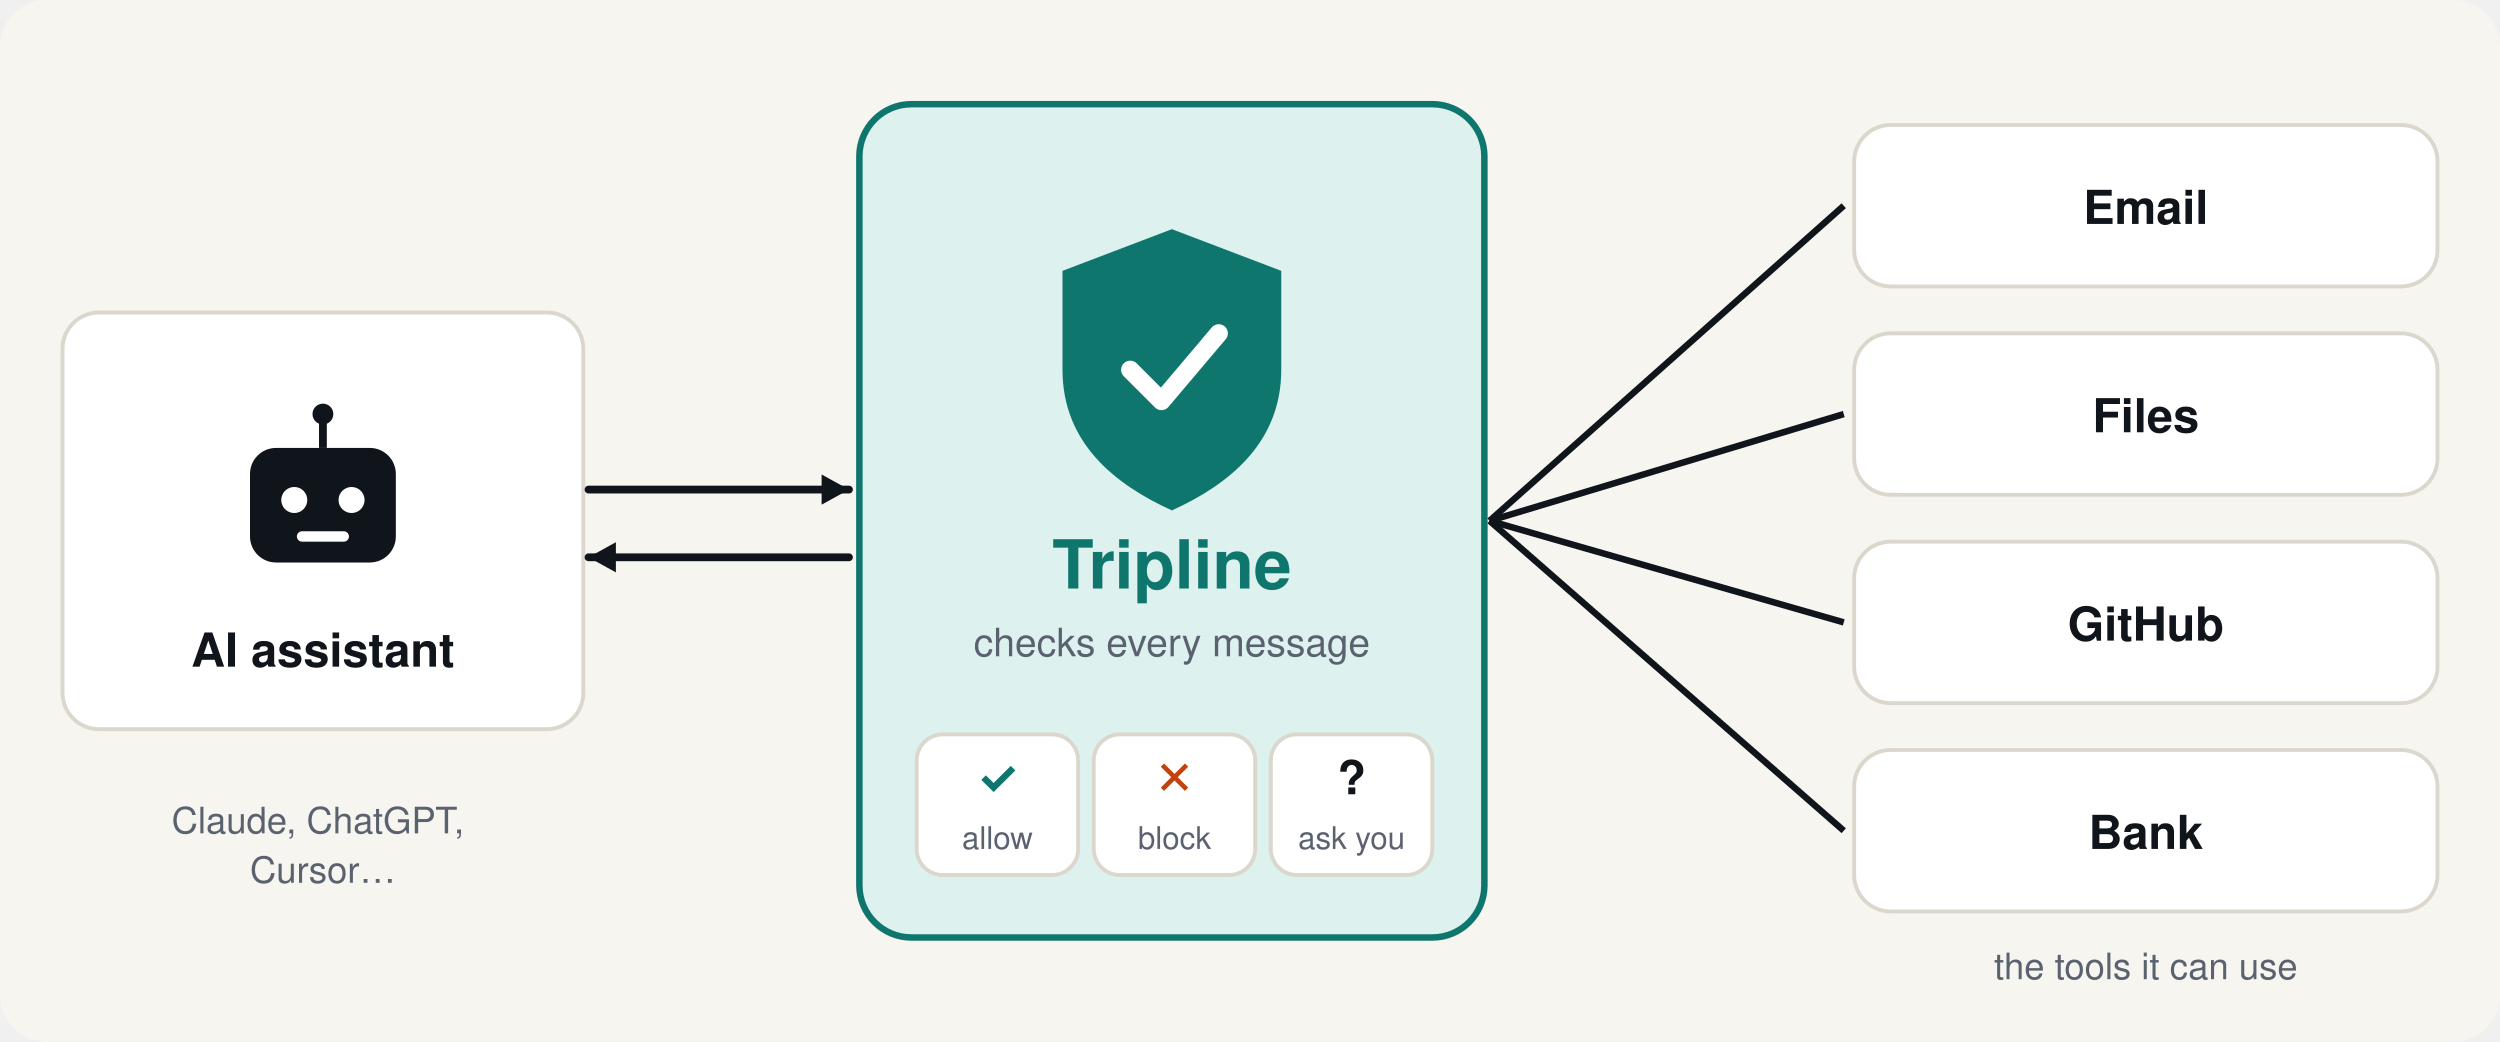
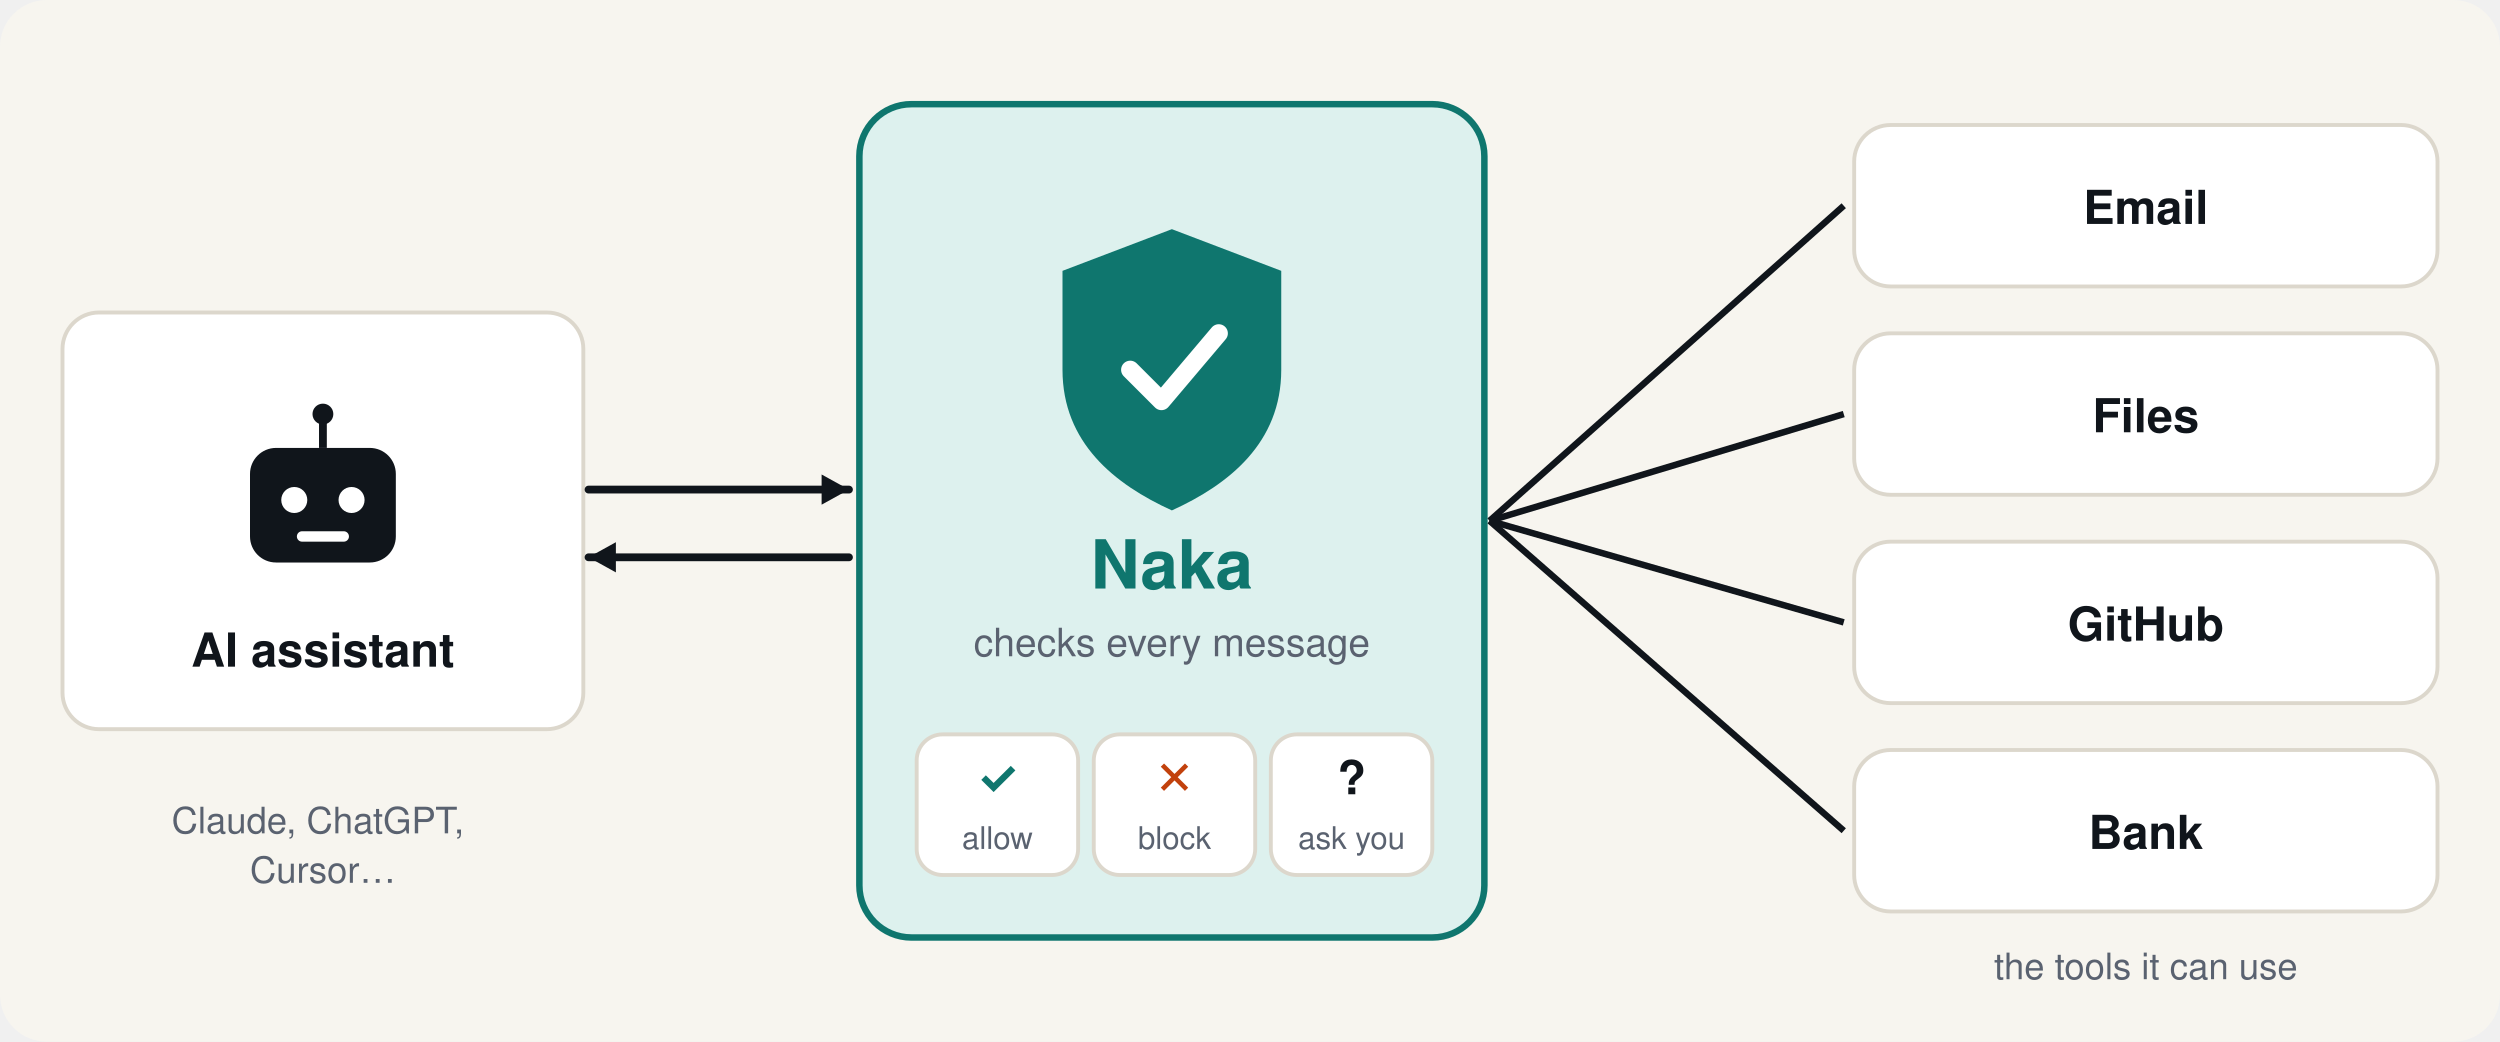
- <svg xmlns="http://www.w3.org/2000/svg" viewBox="0 0 960 400" width="960" height="400" role="img" aria-label="Tripline is a guard between the AI assistant and its tools">
+ <svg xmlns="http://www.w3.org/2000/svg" viewBox="0 0 960 400" width="960" height="400" role="img" aria-label="Naka is a guard between the AI assistant and its tools">
  <rect width="960" height="400" rx="18" fill="#F7F5EF" />
  <rect x="24" y="120" width="200" height="160" rx="14" fill="#FFFFFF" stroke="#DCD7CC" stroke-width="1.5" />
  <line x1="124" y1="162" x2="124" y2="172" stroke="#10151B" stroke-width="3" />
  <circle cx="124" cy="159" r="4" fill="#10151B" />
  <rect x="96" y="172" width="56" height="44" rx="10" fill="#10151B" />
  <circle cx="113" cy="192" r="5" fill="#FFFFFF" />
  <circle cx="135" cy="192" r="5" fill="#FFFFFF" />
  <rect x="114" y="204" width="20" height="4" rx="2" fill="#FFFFFF" />
  <text x="124" y="256" font-family="-apple-system, BlinkMacSystemFont, 'Segoe UI', Helvetica, Arial, sans-serif" font-size="18" font-weight="600" fill="#10151B" text-anchor="middle">
    <tspan x="124" dy="0">AI assistant</tspan>
  </text>
  <rect x="330" y="40" width="240" height="320" rx="20" fill="#DDF1EE" stroke="#0F766E" stroke-width="2.5" />
  <g transform="translate(450,140) scale(1.0)">
    <path d="M0,-52 L42,-36 V2 C42,30 22,46 0,56 C-22,46 -42,30 -42,2 V-36 Z" fill="#0F766E" />
    <path d="M-16,2 L-4,14 L18,-12" stroke="#FFFFFF" stroke-width="7" fill="none" stroke-linecap="round" stroke-linejoin="round" />
  </g>
  <text x="450" y="226" font-family="-apple-system, BlinkMacSystemFont, 'Segoe UI', Helvetica, Arial, sans-serif" font-size="26" font-weight="700" fill="#0F766E" text-anchor="middle">
-     <tspan x="450" dy="0">Tripline</tspan>
+     <tspan x="450" dy="0">Naka</tspan>
  </text>
  <text x="450" y="252" font-family="-apple-system, BlinkMacSystemFont, 'Segoe UI', Helvetica, Arial, sans-serif" font-size="15" font-weight="400" fill="#5A6270" text-anchor="middle">
    <tspan x="450" dy="0">checks every message</tspan>
  </text>
  <rect x="352" y="282" width="62" height="54" rx="10" fill="#FFFFFF" stroke="#DCD7CC" stroke-width="1.5" />
  <text x="383" y="305" font-family="-apple-system, BlinkMacSystemFont, 'Segoe UI', Helvetica, Arial, sans-serif" font-size="18" font-weight="700" fill="#0F766E" text-anchor="middle">
    <tspan x="383" dy="0">✓</tspan>
  </text>
  <text x="383" y="326" font-family="-apple-system, BlinkMacSystemFont, 'Segoe UI', Helvetica, Arial, sans-serif" font-size="12" font-weight="400" fill="#5A6270" text-anchor="middle">
    <tspan x="383" dy="0">allow</tspan>
  </text>
  <rect x="420" y="282" width="62" height="54" rx="10" fill="#FFFFFF" stroke="#DCD7CC" stroke-width="1.5" />
  <text x="451" y="305" font-family="-apple-system, BlinkMacSystemFont, 'Segoe UI', Helvetica, Arial, sans-serif" font-size="18" font-weight="700" fill="#C2410C" text-anchor="middle">
    <tspan x="451" dy="0">✕</tspan>
  </text>
  <text x="451" y="326" font-family="-apple-system, BlinkMacSystemFont, 'Segoe UI', Helvetica, Arial, sans-serif" font-size="12" font-weight="400" fill="#5A6270" text-anchor="middle">
    <tspan x="451" dy="0">block</tspan>
  </text>
  <rect x="488" y="282" width="62" height="54" rx="10" fill="#FFFFFF" stroke="#DCD7CC" stroke-width="1.5" />
  <text x="519" y="305" font-family="-apple-system, BlinkMacSystemFont, 'Segoe UI', Helvetica, Arial, sans-serif" font-size="18" font-weight="700" fill="#10151B" text-anchor="middle">
    <tspan x="519" dy="0">?</tspan>
  </text>
  <text x="519" y="326" font-family="-apple-system, BlinkMacSystemFont, 'Segoe UI', Helvetica, Arial, sans-serif" font-size="12" font-weight="400" fill="#5A6270" text-anchor="middle">
    <tspan x="519" dy="0">ask you</tspan>
  </text>
  <line x1="226" y1="188" x2="326" y2="188" stroke="#10151B" stroke-width="3" stroke-linecap="round" />
  <path d="M326,188 L315.5,193.8 L315.5,182.2 Z" fill="#10151B" />
  <line x1="326" y1="214" x2="226" y2="214" stroke="#10151B" stroke-width="3" stroke-linecap="round" />
  <path d="M226,214 L236.5,208.2 L236.5,219.8 Z" fill="#10151B" />
  <rect x="712" y="48" width="224" height="62" rx="14" fill="#FFFFFF" stroke="#DCD7CC" stroke-width="1.5" />
  <text x="824" y="86" font-family="-apple-system, BlinkMacSystemFont, 'Segoe UI', Helvetica, Arial, sans-serif" font-size="18" font-weight="600" fill="#10151B" text-anchor="middle">
    <tspan x="824" dy="0">Email</tspan>
  </text>
  <line x1="572" y1="200" x2="708" y2="79" stroke="#10151B" stroke-width="2.5" />
  <rect x="712" y="128" width="224" height="62" rx="14" fill="#FFFFFF" stroke="#DCD7CC" stroke-width="1.5" />
  <text x="824" y="166" font-family="-apple-system, BlinkMacSystemFont, 'Segoe UI', Helvetica, Arial, sans-serif" font-size="18" font-weight="600" fill="#10151B" text-anchor="middle">
    <tspan x="824" dy="0">Files</tspan>
  </text>
  <line x1="572" y1="200" x2="708" y2="159" stroke="#10151B" stroke-width="2.5" />
  <rect x="712" y="208" width="224" height="62" rx="14" fill="#FFFFFF" stroke="#DCD7CC" stroke-width="1.5" />
  <text x="824" y="246" font-family="-apple-system, BlinkMacSystemFont, 'Segoe UI', Helvetica, Arial, sans-serif" font-size="18" font-weight="600" fill="#10151B" text-anchor="middle">
    <tspan x="824" dy="0">GitHub</tspan>
  </text>
  <line x1="572" y1="200" x2="708" y2="239" stroke="#10151B" stroke-width="2.5" />
  <rect x="712" y="288" width="224" height="62" rx="14" fill="#FFFFFF" stroke="#DCD7CC" stroke-width="1.5" />
  <text x="824" y="326" font-family="-apple-system, BlinkMacSystemFont, 'Segoe UI', Helvetica, Arial, sans-serif" font-size="18" font-weight="600" fill="#10151B" text-anchor="middle">
    <tspan x="824" dy="0">Bank</tspan>
  </text>
  <line x1="572" y1="200" x2="708" y2="319" stroke="#10151B" stroke-width="2.5" />
  <text x="276" y="176" font-family="-apple-system, BlinkMacSystemFont, 'Segoe UI', Helvetica, Arial, sans-serif" font-size="12" font-weight="400" fill="#10151B" text-anchor="start">
    <tspan x="276" dy="0" />
  </text>
  <text x="124" y="320" font-family="-apple-system, BlinkMacSystemFont, 'Segoe UI', Helvetica, Arial, sans-serif" font-size="14" font-weight="400" fill="#5A6270" text-anchor="middle">
    <tspan x="124" dy="0">Claude, ChatGPT,</tspan>
    <tspan x="124" dy="19">Cursor…</tspan>
  </text>
  <text x="824" y="376" font-family="-apple-system, BlinkMacSystemFont, 'Segoe UI', Helvetica, Arial, sans-serif" font-size="14" font-weight="400" fill="#5A6270" text-anchor="middle">
    <tspan x="824" dy="0">the tools it can use</tspan>
  </text>
</svg>
